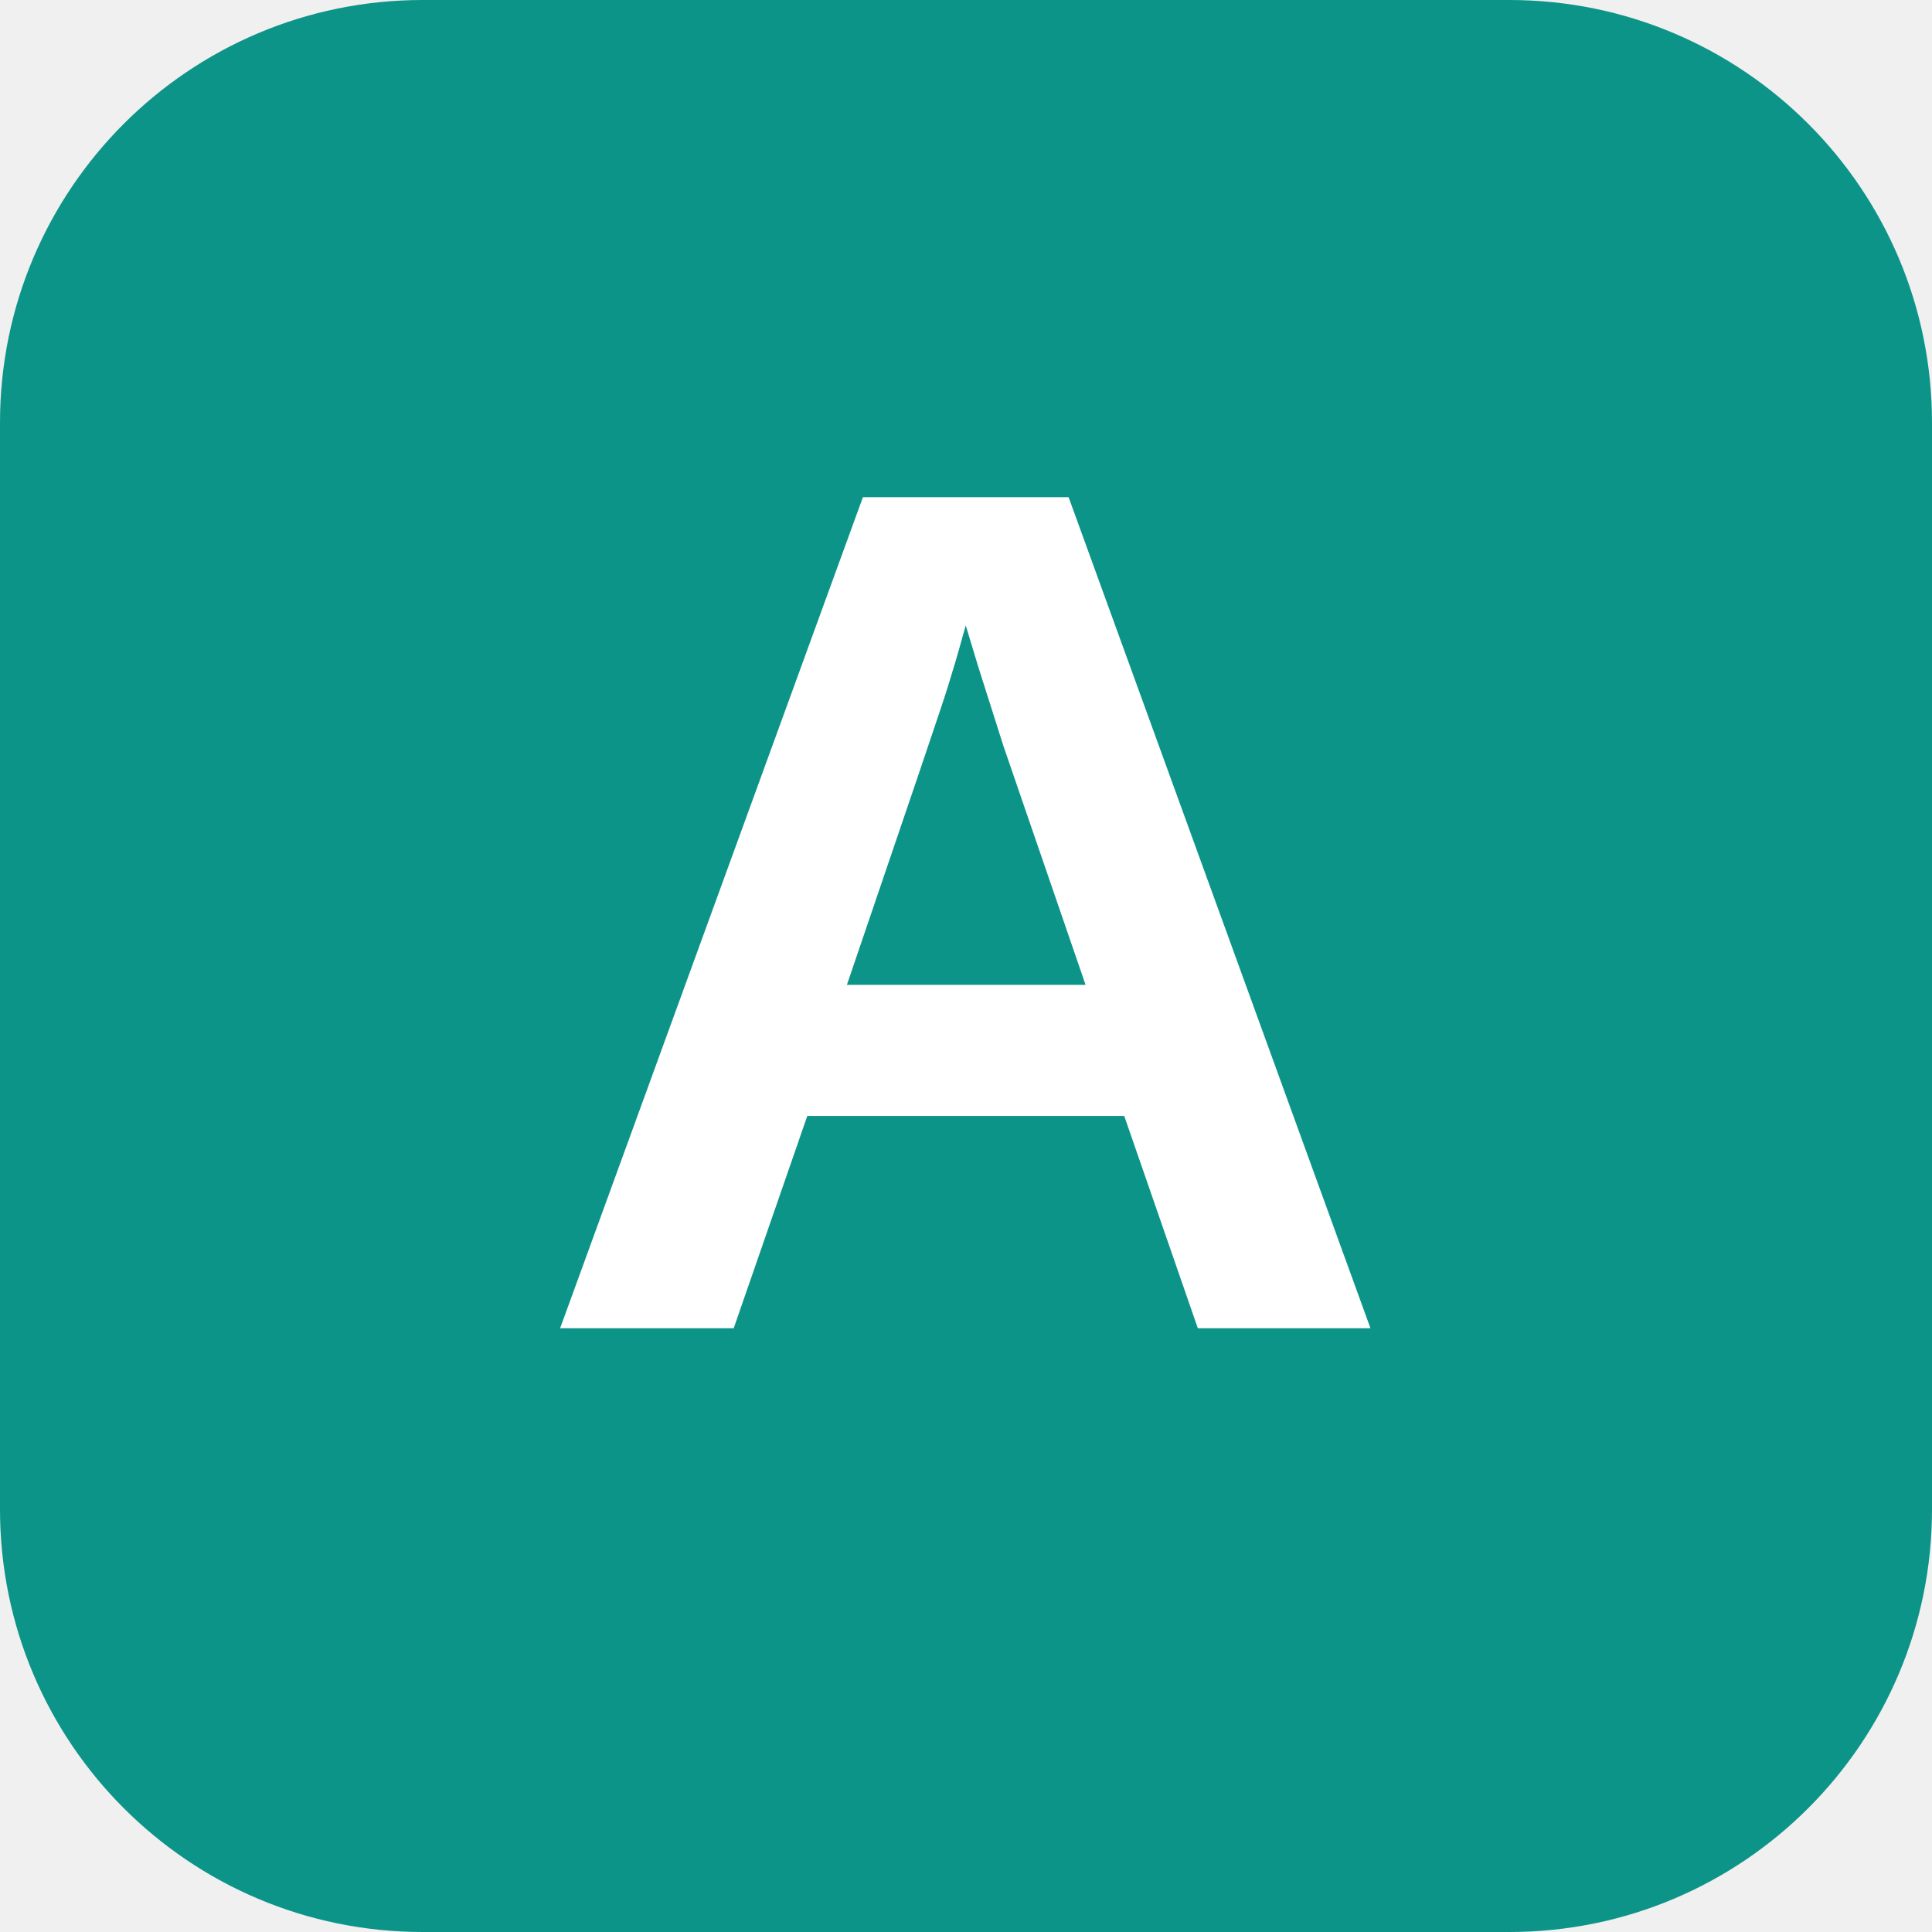
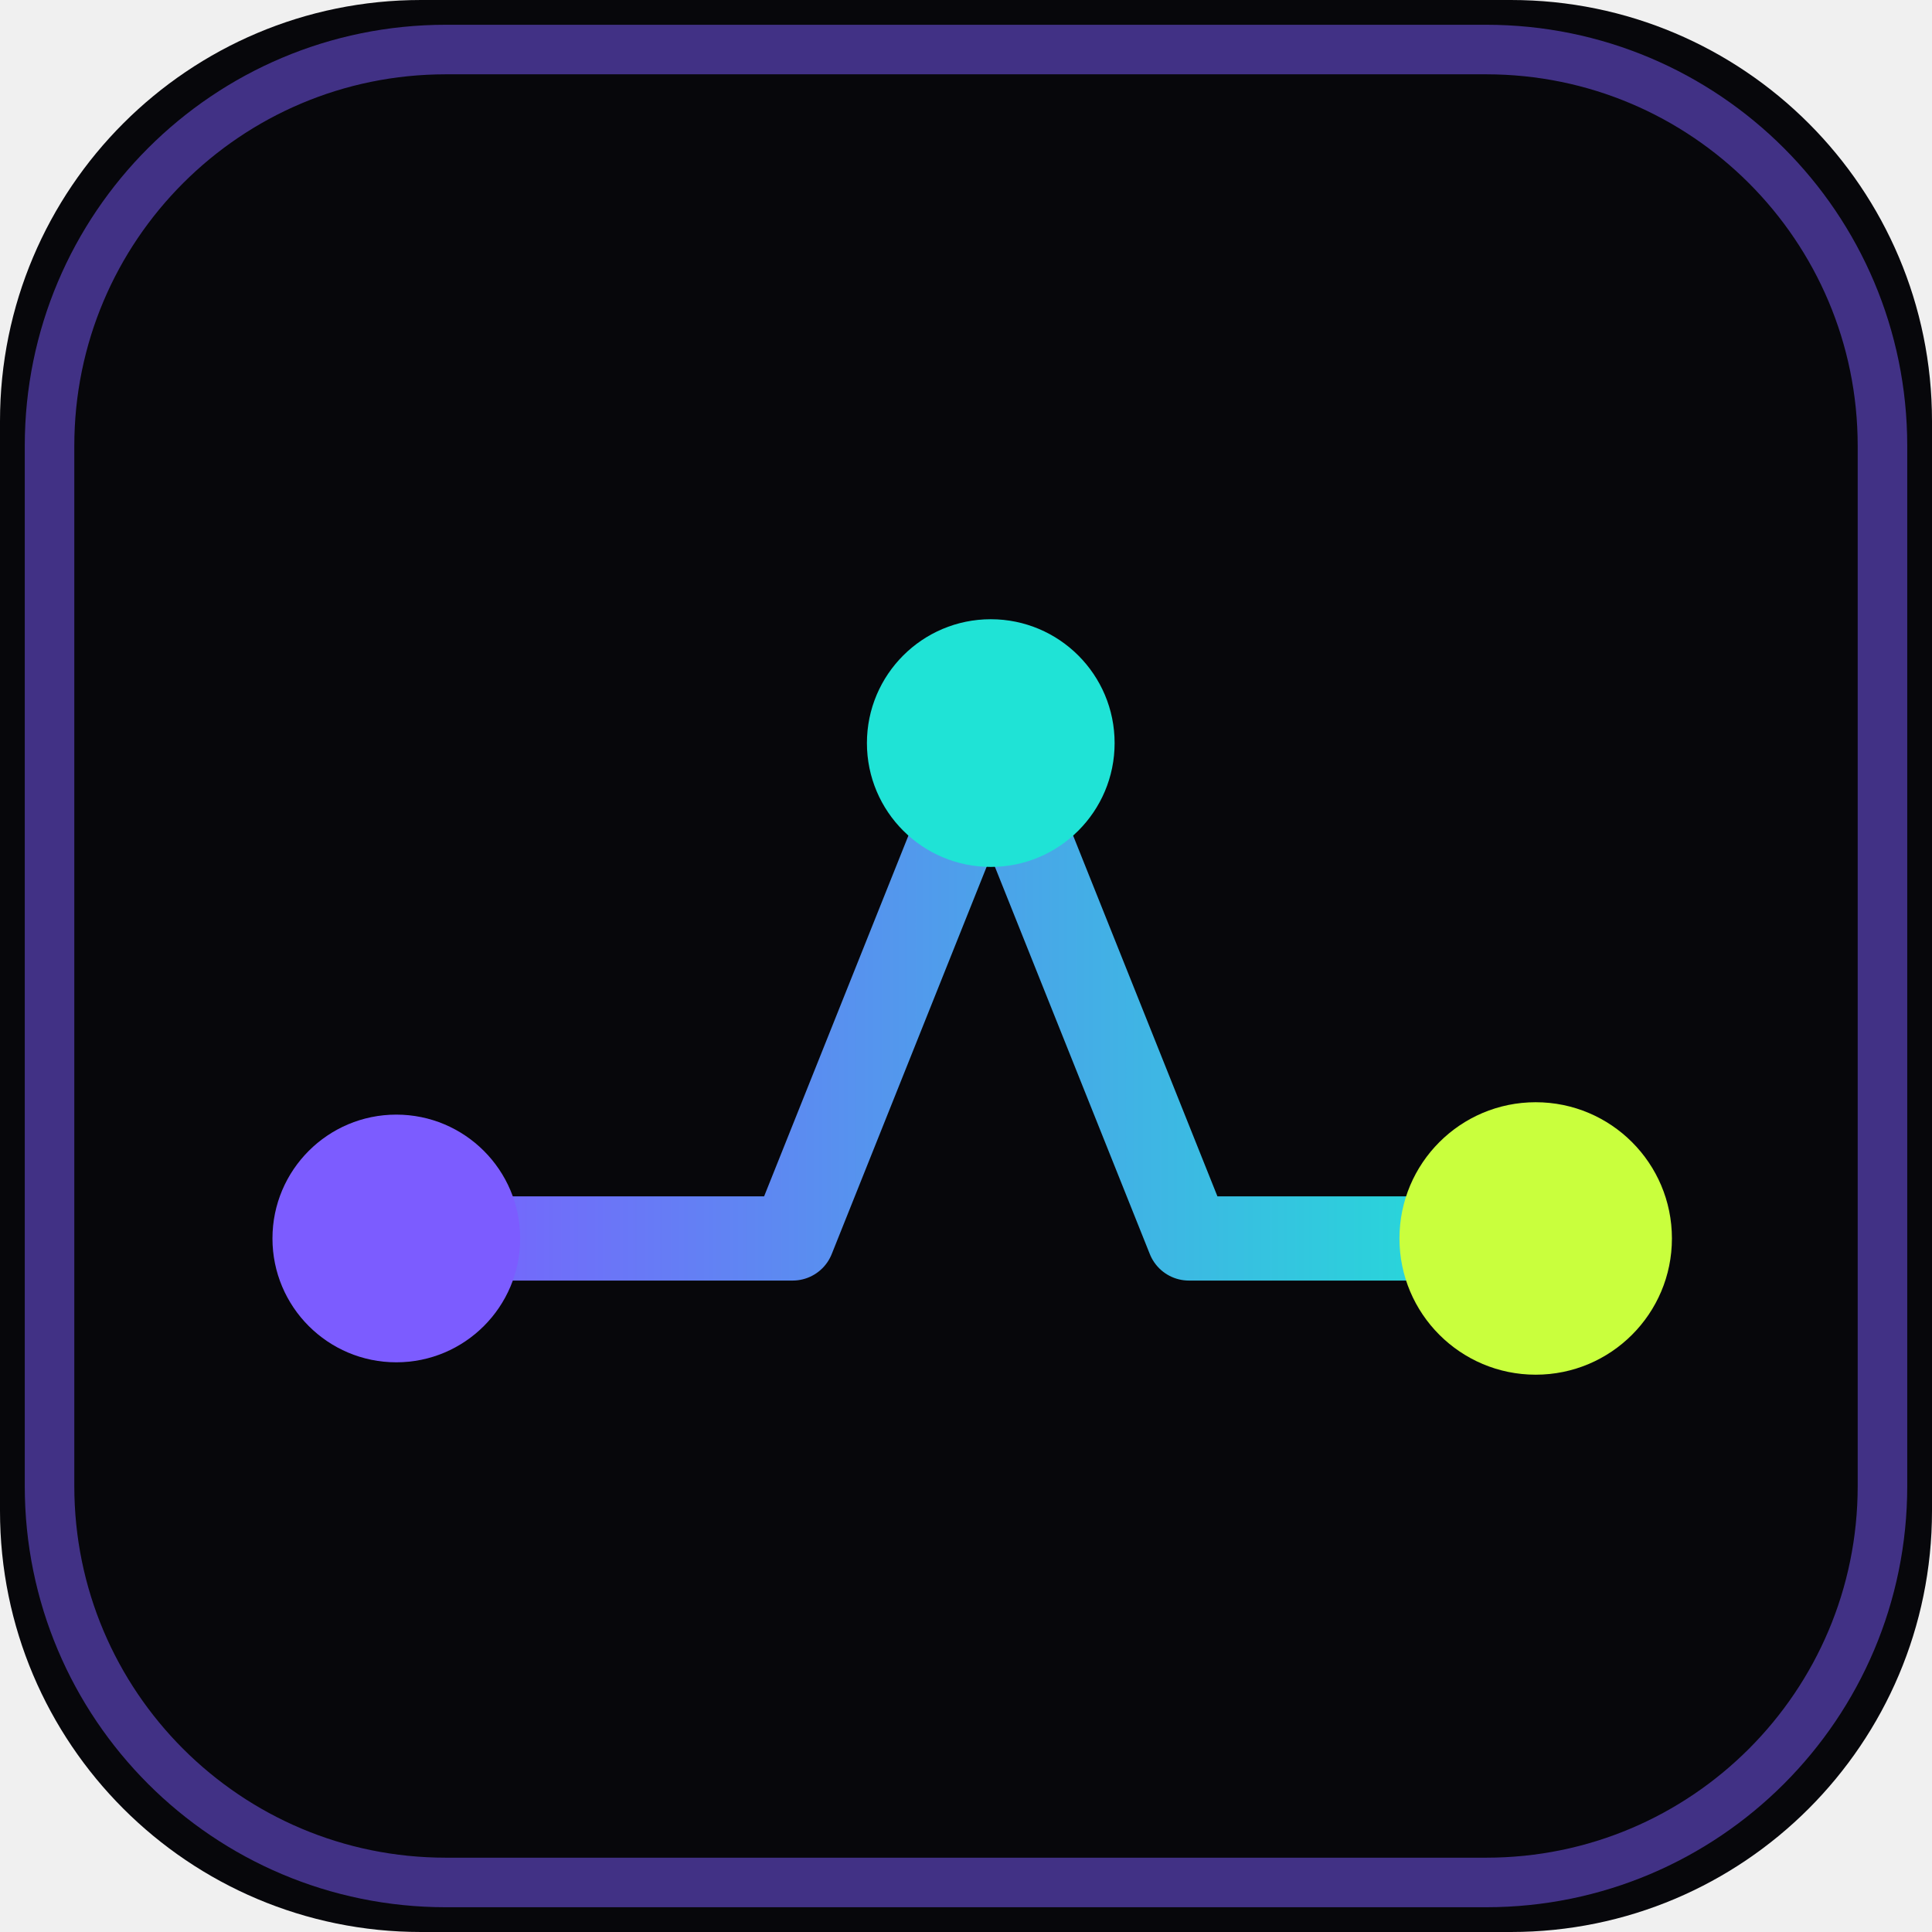
- <svg xmlns="http://www.w3.org/2000/svg" width="32" height="32" viewBox="0 0 32 32">
-   <rect width="32" height="32" rx="7" fill="#0D9488" />
-   <text x="16" y="22" font-family="Arial, Helvetica, sans-serif" font-size="20" font-weight="700" fill="#ffffff" text-anchor="middle">A</text>
+ <svg xmlns="http://www.w3.org/2000/svg" width="78" height="78" viewBox="0 0 78 78">
+   <rect width="78" height="78" rx="17" fill="#07070B" />
+   <rect x="2" y="2" width="74" height="74" rx="16" fill="none" stroke="rgba(124,92,255,.5)" stroke-width="2" />
+   <path d="M16 50 L32 50 L40 30 L48 50 L62 50" stroke="url(#g)" stroke-width="3.4" stroke-linecap="round" stroke-linejoin="round" fill="none" />
+   <circle cx="16" cy="50" r="5" fill="#7C5CFF" />
+   <circle cx="40" cy="30" r="5" fill="#1FE3D6" />
+   <circle cx="62" cy="50" r="5.5" fill="#C9FF3D" />
+   <defs>
+     <linearGradient id="g" x1="16" y1="40" x2="62" y2="40" gradientUnits="userSpaceOnUse">
+       <stop stop-color="#7C5CFF" />
+       <stop offset="1" stop-color="#1FE3D6" />
+     </linearGradient>
+   </defs>
</svg>
